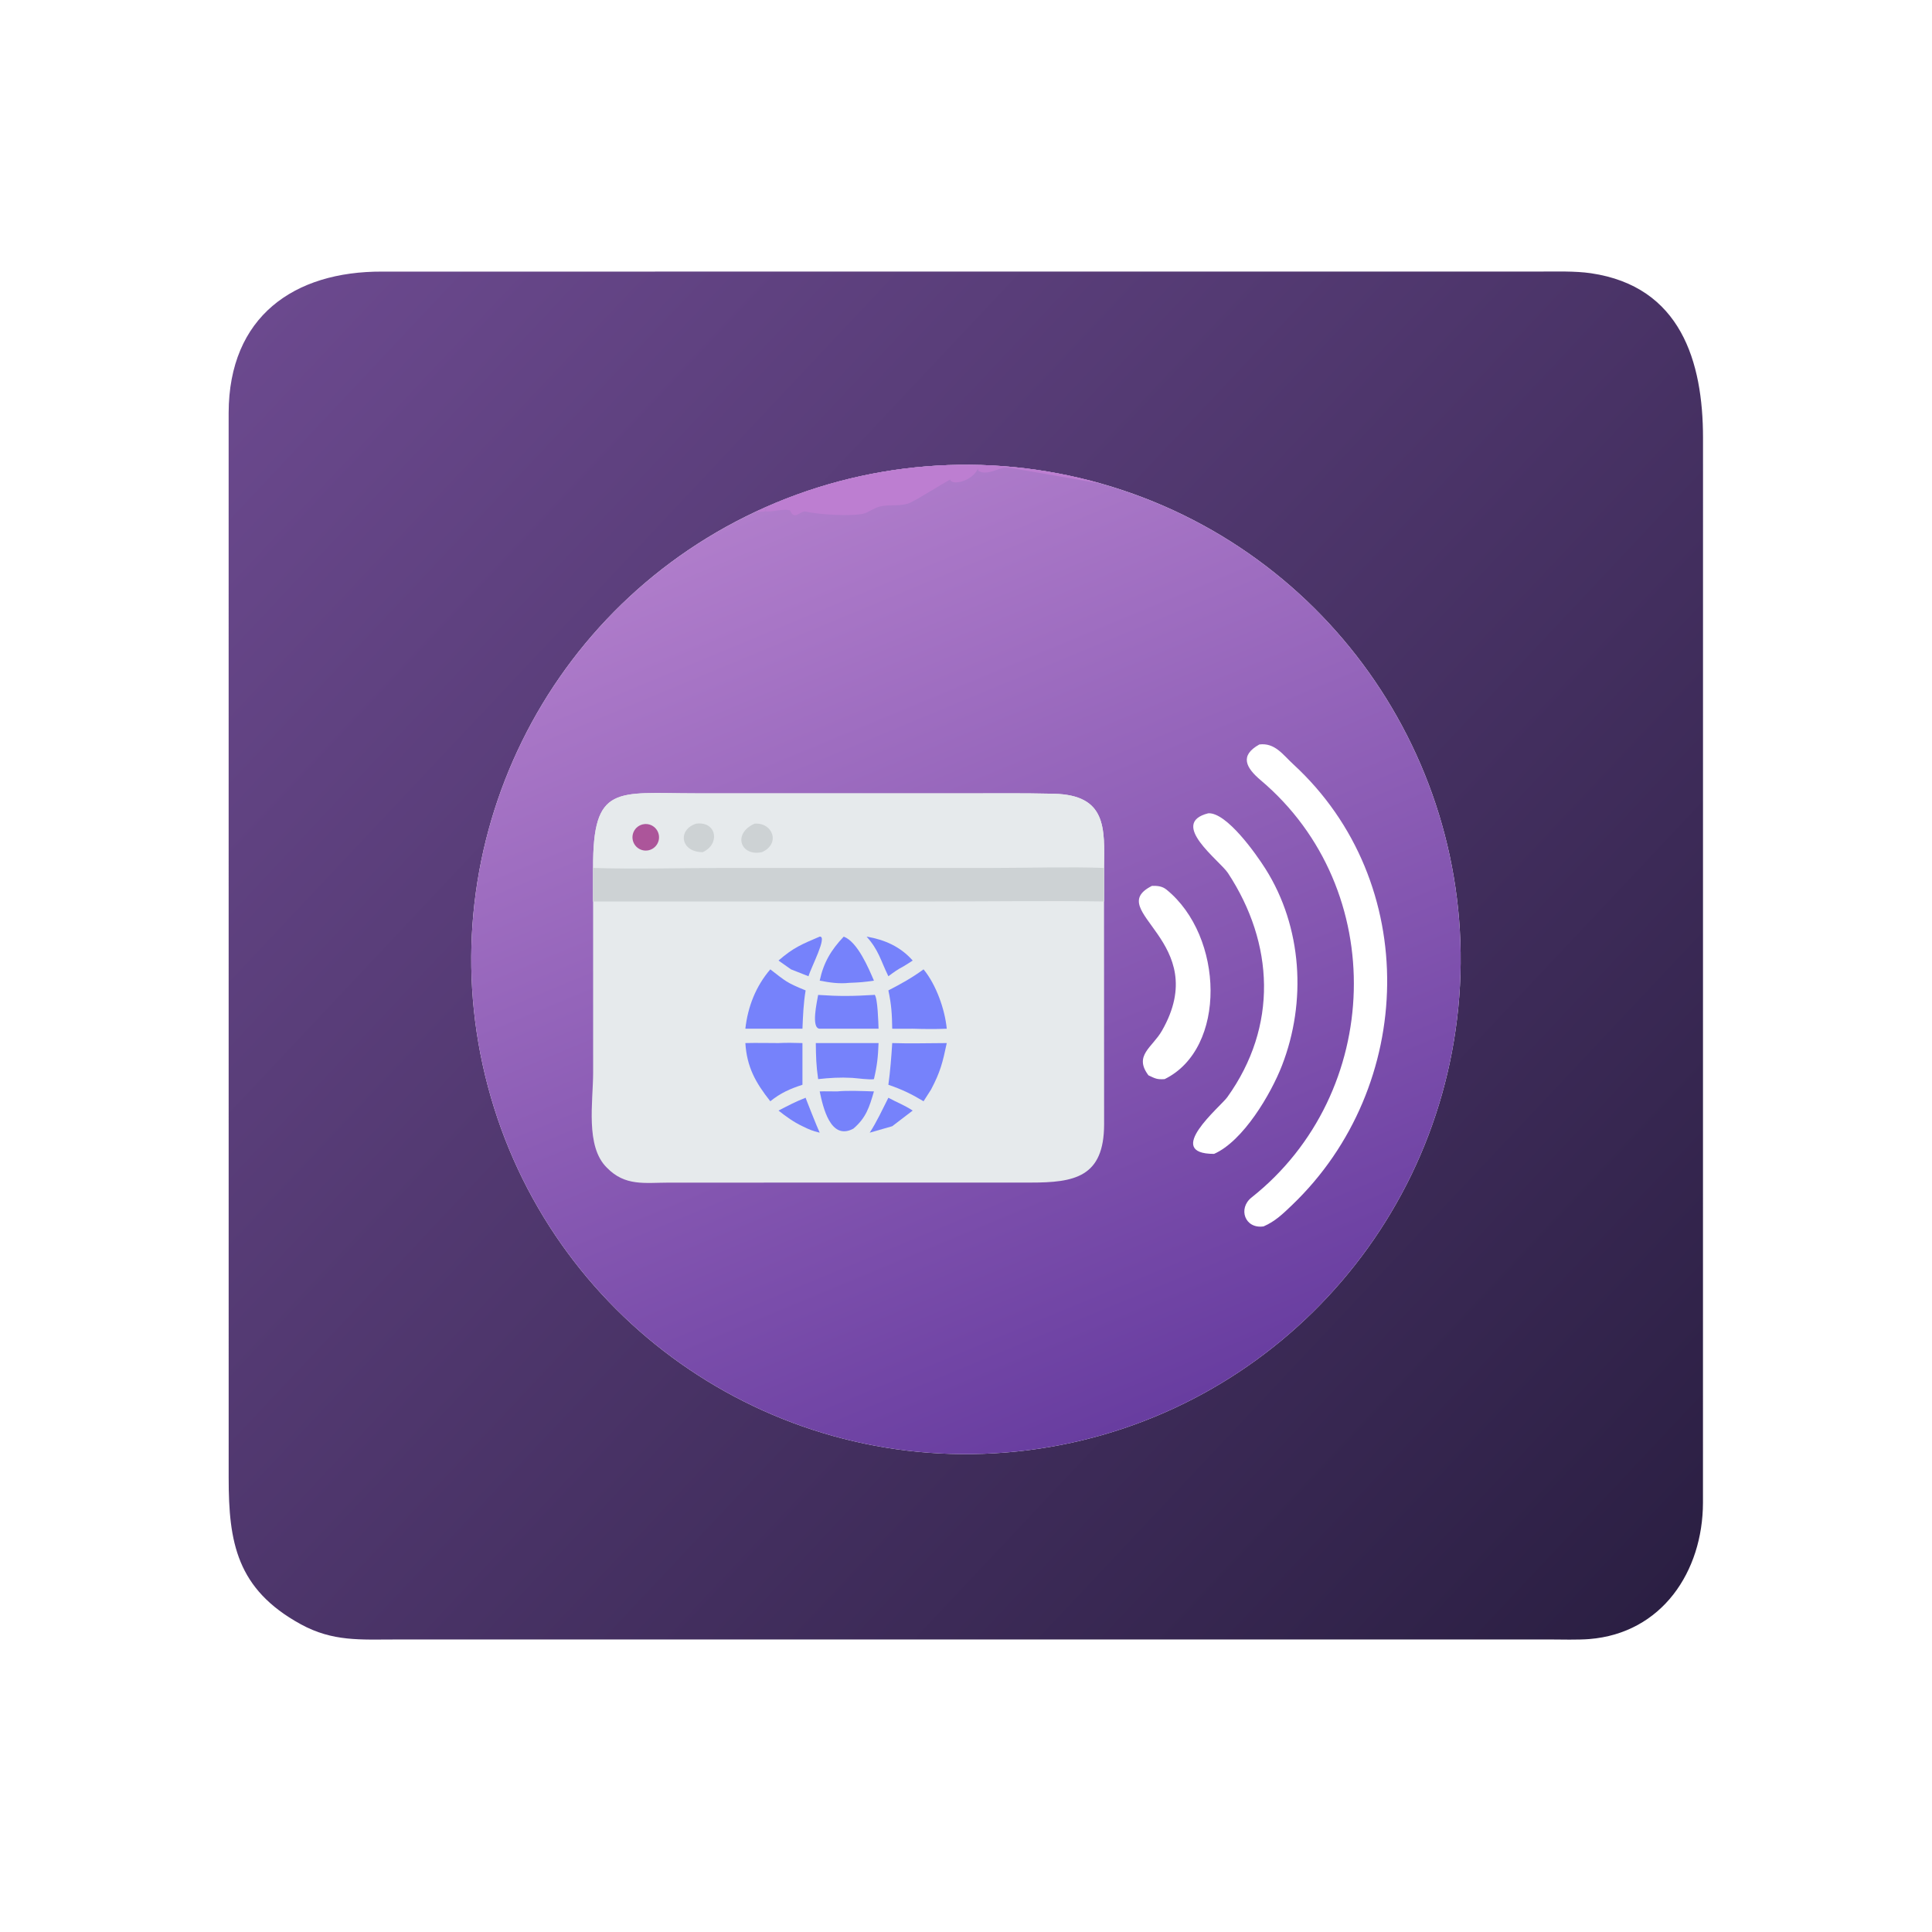
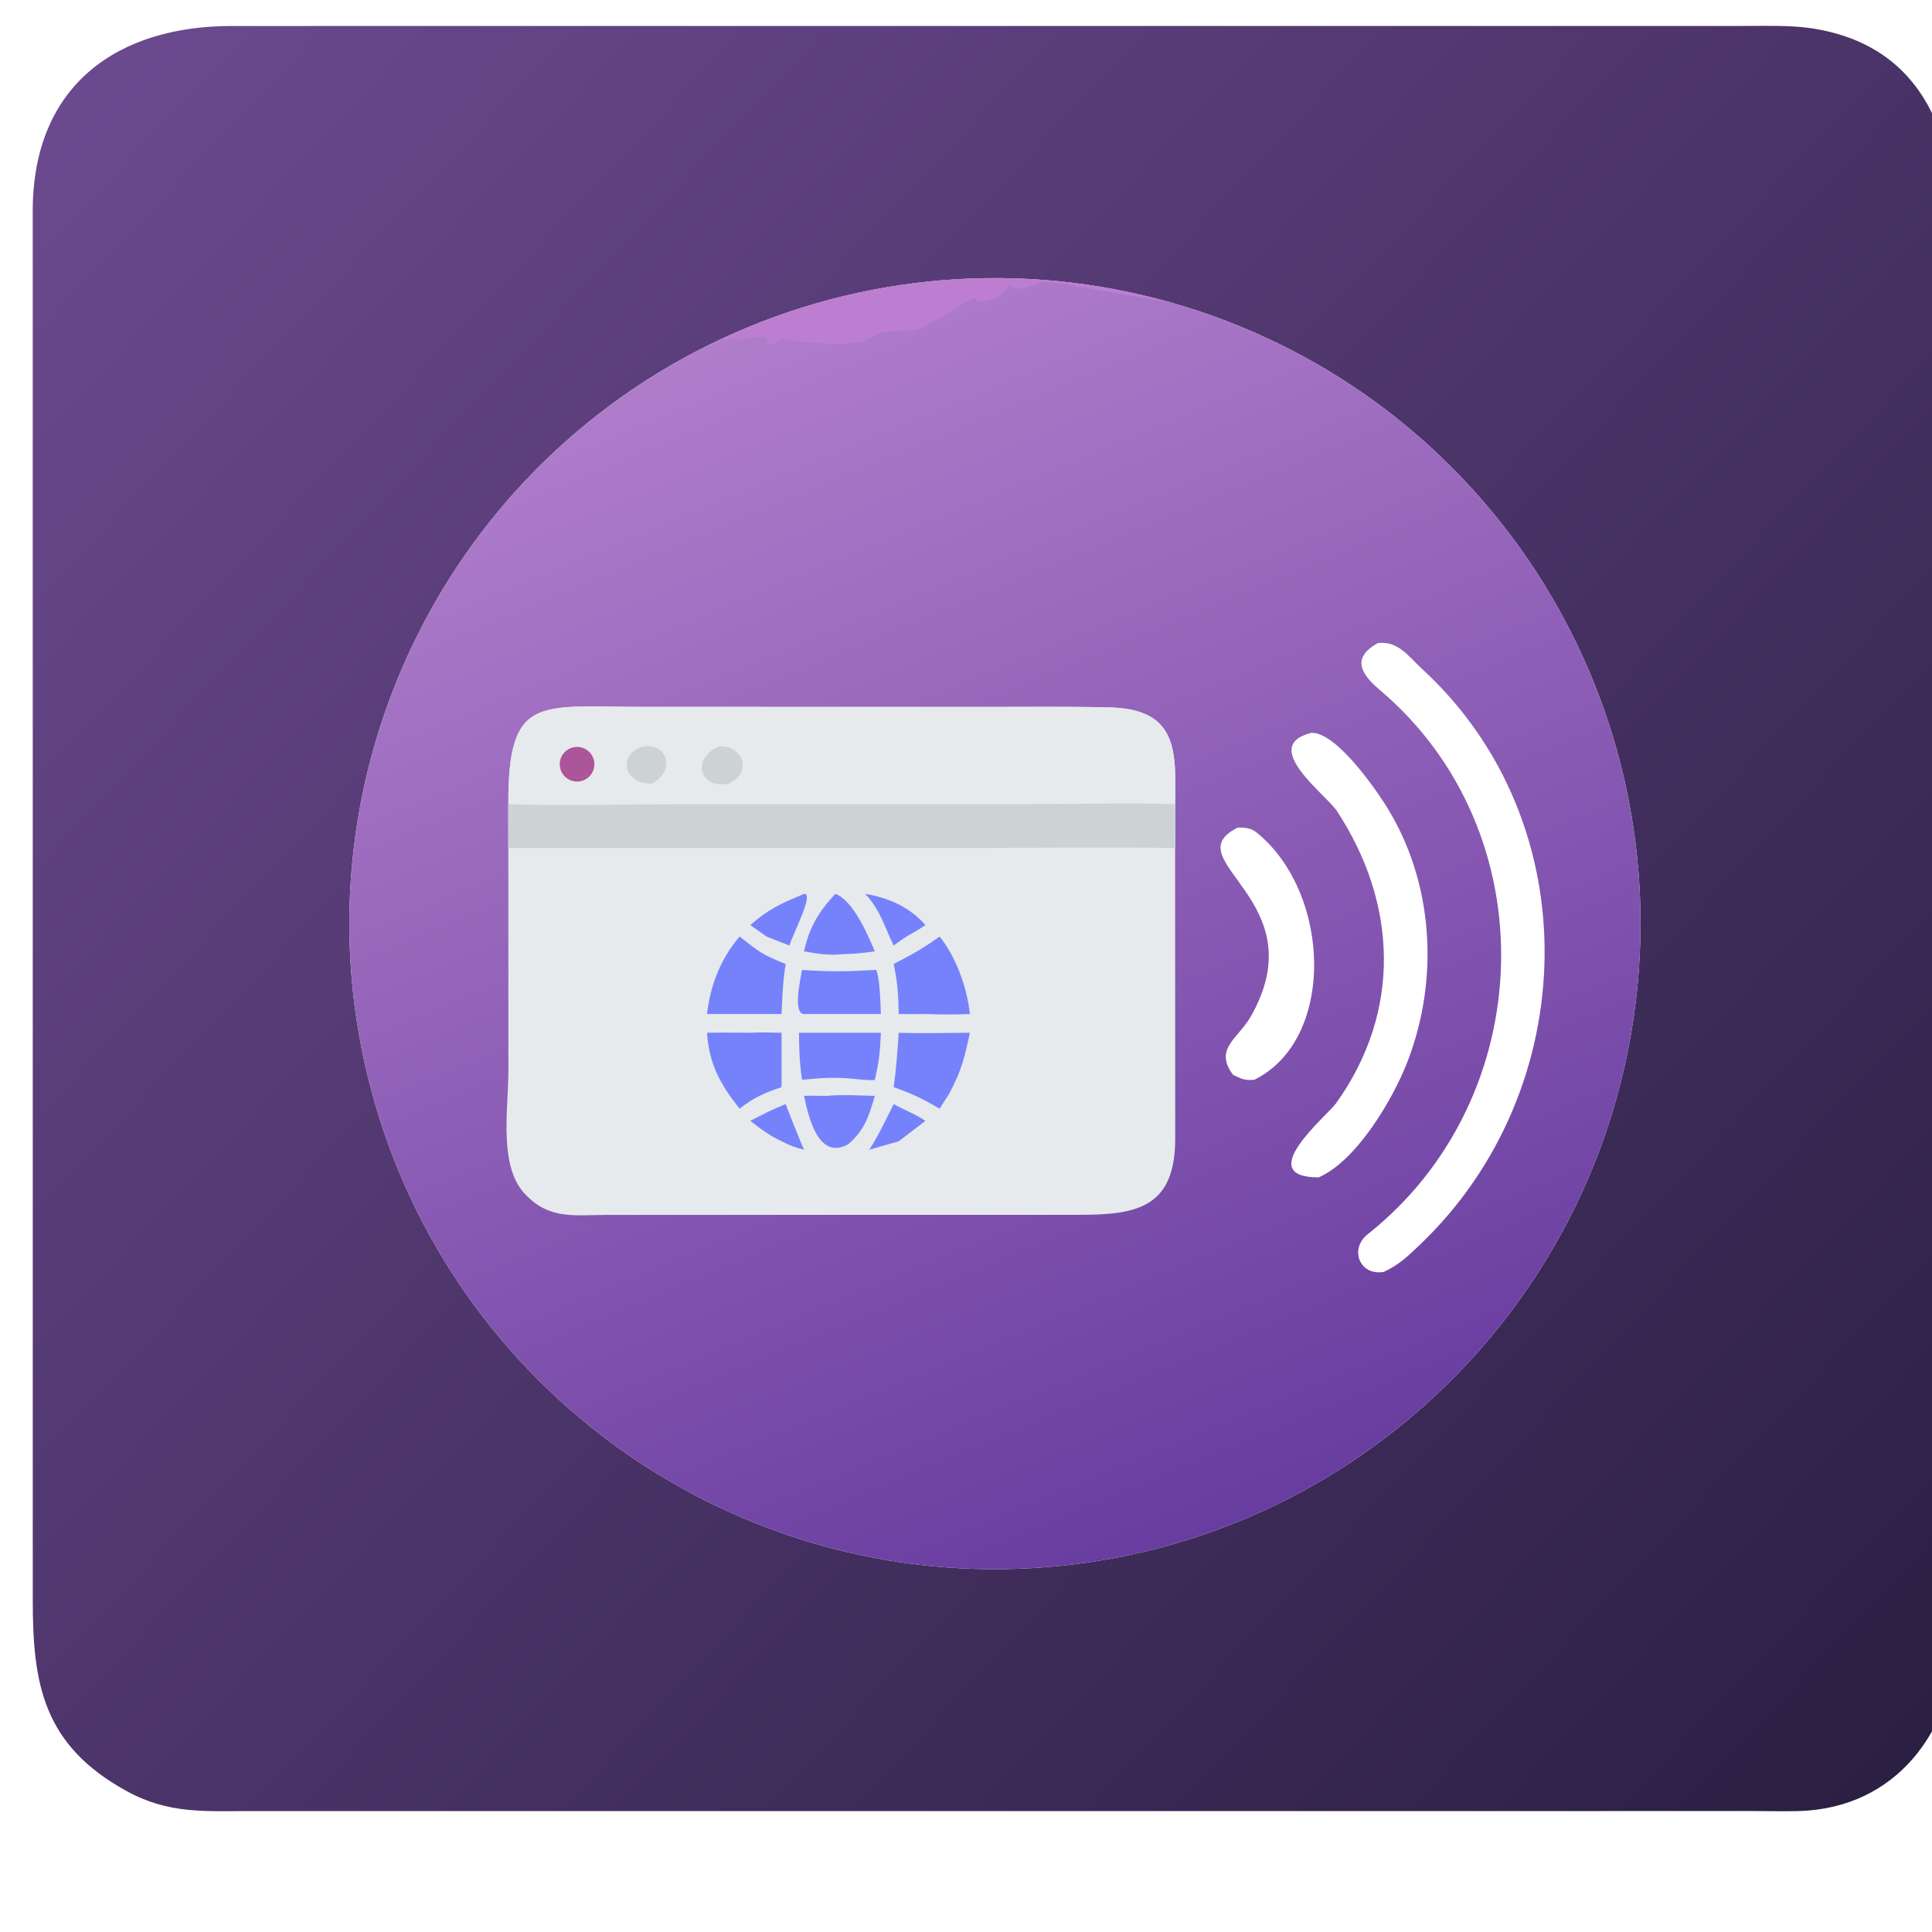
- <svg xmlns="http://www.w3.org/2000/svg" width="1024" height="1024" viewBox="0 0 522 522">
+ <svg xmlns="http://www.w3.org/2000/svg" width="1024" height="1024" viewBox="55 68 400 400">
  <defs>
    <linearGradient id="gradient_0" gradientUnits="userSpaceOnUse" x1="439.305" y1="425.833" x2="72.928" y2="81.122">
      <stop offset="0" stop-color="#2B1F43" />
      <stop offset="1" stop-color="#6B498E" />
    </linearGradient>
  </defs>
  <path fill="url(#gradient_0)" transform="scale(1.01953 1.01953)" d="M101.269 71.976L407.955 71.966C412.174 71.967 417.438 71.797 421.611 72.41C445.432 75.913 451.316 95.844 451.317 116.052L451.304 398.253C451.258 416.43 440.472 432.825 421.161 434.37C418.205 434.606 413.722 434.489 410.646 434.474L104.85 434.48C95.491 434.481 88.196 435.095 79.69 430.433C62.708 421.123 60.596 408.707 60.6 391.683L60.593 109.402C60.666 83.885 77.922 71.887 101.269 71.976ZM291.82 128.159C261.419 119.523 228.922 122.16 200.311 135.585C142.912 162.518 113.014 226.67 129.305 287.945C145.595 349.22 203.404 390.055 266.6 384.927C329.796 379.799 380.265 330.178 386.463 267.077C392.661 203.977 352.811 145.485 291.82 128.159Z" />
  <defs>
    <linearGradient id="gradient_1" gradientUnits="userSpaceOnUse" x1="305.809" y1="374.706" x2="205.541" y2="133.486">
      <stop offset="0" stop-color="#683DA0" />
      <stop offset="1" stop-color="#B07DCB" />
    </linearGradient>
  </defs>
  <path fill="url(#gradient_1)" transform="scale(1.01953 1.01953)" d="M200.311 135.585C228.922 122.16 261.419 119.523 291.82 128.159C352.811 145.485 392.661 203.977 386.463 267.077C380.265 330.178 329.796 379.799 266.6 384.927C203.404 390.055 145.595 349.22 129.305 287.945C113.014 226.67 142.912 162.518 200.311 135.585ZM334.866 325.006C337.93 323.684 340.012 321.651 342.397 319.369C375.214 287.981 376.714 233.761 342.72 202.528C339.971 200.002 337.869 196.779 333.741 197.292C328.373 200.278 330.258 203.51 334.08 206.751C368.268 235.606 366.526 289.756 331.665 317.357C328.027 320.237 329.879 325.737 334.866 325.006ZM321.739 305.792C329.45 302.413 336.808 289.934 339.742 282.366C346.288 265.481 345.111 245.675 335.356 230.237C332.859 226.285 325.095 215.28 320.215 215.525C309.616 218.189 323.237 228.035 325.431 231.379C337.658 250.013 338.723 271.97 325.241 290.773C323.45 293.271 308.195 305.795 321.739 305.792ZM308.644 285.978C325.198 277.863 324.372 248.118 309.142 235.767C308.001 234.841 306.743 234.728 305.296 234.761C292.123 241.358 321.516 249.45 307.917 273.17C305.368 277.616 300.386 279.705 304.352 284.974C306.205 285.845 306.605 286.109 308.644 285.978Z" />
  <path fill="#BD7ED1" transform="scale(1.01953 1.01953)" d="M200.311 135.585C228.922 122.16 261.419 119.523 291.82 128.159C291.542 128.206 269.833 124.211 266.641 123.905C265.034 123.751 261.464 126.285 259.237 124.732L259.223 124.084L259.055 124.414C257.378 127.665 252.16 128.709 251.812 127.085C248.288 129.026 245.002 131.263 241.41 133.123C238.961 134.391 235.732 133.519 233.067 134.272C231.695 134.588 230.218 135.741 228.906 136.109C225.584 136.894 217.013 136.383 213.523 135.57C212.102 135.24 210.57 138.127 209.385 135.288C208.015 134.652 203.687 135.895 202.881 135.442L203.119 134.622L202.805 134.74L202.899 135.452C202.396 135.714 200.856 135.666 200.311 135.585Z" />
  <path fill="#E6EAEC" transform="scale(1.01953 1.01953)" d="M157.179 230.012C157.083 207.795 163.396 210.216 183.924 210.241L254.311 210.255C262.599 210.249 270.949 210.159 279.228 210.348C293.275 210.669 292.743 219.381 292.581 230.012L292.581 238.9L292.601 297.963C292.574 311.963 284.776 313.404 273.087 313.396L177.251 313.409C170.804 313.421 165.64 314.413 160.813 309.432C155.08 303.813 157.18 292.04 157.187 284.247L157.179 238.9L157.179 230.012Z" />
  <path fill="#E6EAEC" transform="scale(1.01953 1.01953)" d="M157.179 230.012C157.083 207.795 163.396 210.216 183.924 210.241L254.311 210.255C262.599 210.249 270.949 210.159 279.228 210.348C293.275 210.669 292.743 219.381 292.581 230.012L292.581 238.9C277.808 238.696 262.403 238.901 247.594 238.9L157.179 238.9L157.179 230.012Z" />
  <path fill="#CDD2D4" transform="scale(1.01953 1.01953)" d="M157.179 230.012C167.915 230.374 181.186 230.011 192.078 230.012L262.988 230.013C272.262 230.011 283.52 229.678 292.581 230.012L292.581 238.9C277.808 238.696 262.403 238.901 247.594 238.9L157.179 238.9L157.179 230.012Z" />
  <path fill="#CDD2D4" transform="scale(1.01953 1.01953)" d="M199.987 218.269C204.859 217.954 206.877 223.638 201.916 225.832C196.238 227.036 194.052 220.917 199.987 218.269Z" />
  <path fill="#CDD2D4" transform="scale(1.01953 1.01953)" d="M184.543 218.269C189.861 217.605 190.984 223.638 186.24 225.832C180.322 225.861 179.468 219.814 184.543 218.269Z" />
  <path fill="#AC559A" transform="scale(1.01953 1.01953)" d="M170.732 218.397C172.644 218.18 174.376 219.538 174.621 221.446C174.866 223.355 173.534 225.106 171.629 225.379C170.372 225.559 169.116 225.048 168.341 224.042C167.566 223.036 167.394 221.691 167.889 220.522C168.384 219.353 169.47 218.541 170.732 218.397Z" />
  <path fill="#7682FB" transform="scale(1.01953 1.01953)" d="M206.31 276.424C208.486 276.309 210.488 276.371 212.658 276.424L212.658 287.475C209.296 288.578 206.922 289.621 204.138 291.846C200.219 286.9 197.936 282.789 197.528 276.424C200.353 276.349 203.466 276.415 206.31 276.424Z" />
  <path fill="#7682FB" transform="scale(1.01953 1.01953)" d="M204.138 256.891C208.248 260.038 208.292 260.35 213.502 262.468C212.93 265.793 212.8 269.255 212.658 272.622L207.517 272.622L197.528 272.622C198.185 266.769 200.293 261.38 204.138 256.891Z" />
  <path fill="#7682FB" transform="scale(1.01953 1.01953)" d="M244.753 256.891C248.068 260.918 250.393 267.413 250.902 272.622C247.701 272.751 245.082 272.717 241.875 272.622C240.075 272.652 238.251 272.63 236.449 272.622C236.392 268.803 236.237 266.217 235.428 262.468C239.096 260.554 241.388 259.31 244.753 256.891Z" />
  <path fill="#7682FB" transform="scale(1.01953 1.01953)" d="M236.449 276.424C240.955 276.587 246.33 276.434 250.902 276.424C249.832 281.502 249.21 284.076 246.734 288.746L244.753 291.846C241.374 289.835 239.131 288.762 235.428 287.475C235.927 283.913 236.221 280.026 236.449 276.424Z" />
  <path fill="#7682FB" transform="scale(1.01953 1.01953)" d="M216.196 276.424L232.829 276.424C232.671 280.204 232.463 282.306 231.603 285.978C230.835 286.236 226.926 285.711 225.793 285.646C222.659 285.467 219.93 285.641 216.816 285.978C216.291 282.289 216.248 280.132 216.196 276.424Z" />
  <path fill="#7682FB" transform="scale(1.01953 1.01953)" d="M231.603 263.664L231.788 263.616C232.606 264.462 232.772 271.092 232.829 272.622L217.23 272.622C214.868 272.507 216.523 265.458 216.816 263.664C222.618 264.055 225.833 264.004 231.603 263.664Z" />
  <path fill="#7682FB" transform="scale(1.01953 1.01953)" d="M221.856 289.238C224.603 288.952 228.757 289.154 231.603 289.238C230.377 293.422 229.542 296.202 226.158 299.1C220.093 302.372 218.105 293.422 217.23 289.238C218.569 289.172 220.458 289.245 221.856 289.238Z" />
  <path fill="#7682FB" transform="scale(1.01953 1.01953)" d="M223.6 248.213C227.263 249.606 230.167 256.537 231.603 259.881C229.01 260.275 227.735 260.367 225.061 260.464C222.33 260.763 219.898 260.389 217.23 259.881C218.238 255.14 220.235 251.746 223.6 248.213Z" />
  <path fill="#7682FB" transform="scale(1.01953 1.01953)" d="M217.23 248.213C219.38 248.028 214.917 256.39 214.261 258.716L209.62 256.891L206.31 254.553C210.294 251.105 212.438 250.258 217.23 248.213Z" />
  <path fill="#7682FB" transform="scale(1.01953 1.01953)" d="M229.663 248.213C234.48 249.04 238.599 250.852 241.875 254.553C241.114 255.077 240.28 255.574 239.492 256.063C237.801 256.95 236.976 257.572 235.428 258.716C233.321 254.395 232.906 251.864 229.663 248.213Z" />
  <path fill="#7682FB" transform="scale(1.01953 1.01953)" d="M235.428 290.916C237.692 292.156 239.559 292.799 241.875 294.313L236.449 298.46L230.48 300.172C232.318 297.361 233.888 293.962 235.428 290.916Z" />
  <path fill="#7682FB" transform="scale(1.01953 1.01953)" d="M213.502 290.916C213.428 290.854 216.7 299.125 217.23 300.172C215.199 299.664 214.497 299.367 212.658 298.46C210.251 297.314 208.394 295.945 206.31 294.313C209.017 292.928 210.634 292.035 213.502 290.916Z" />
</svg>
